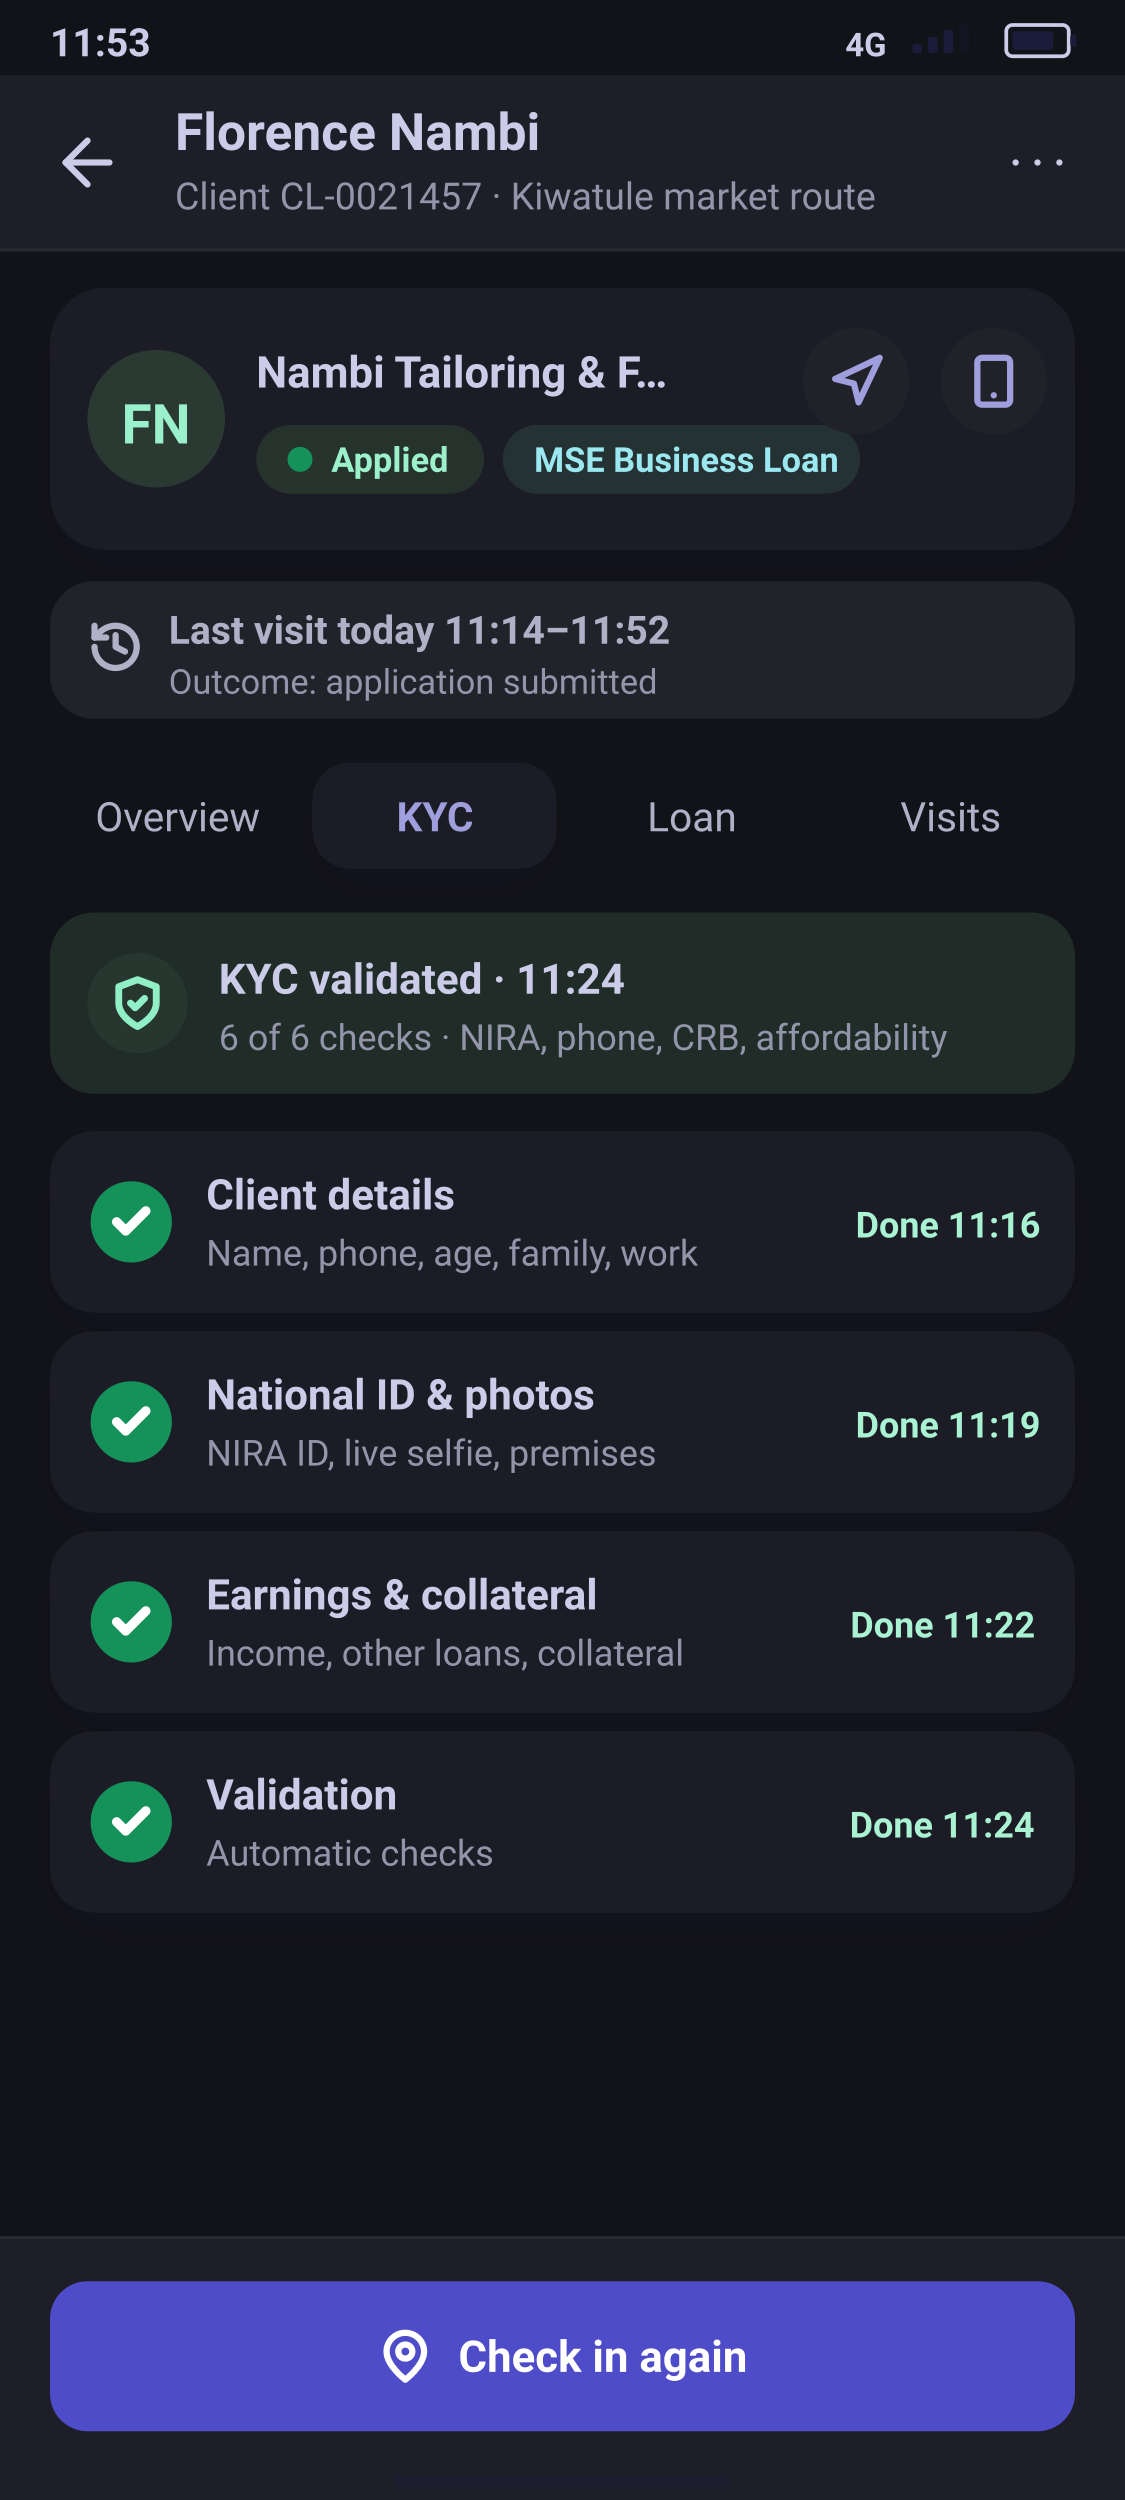
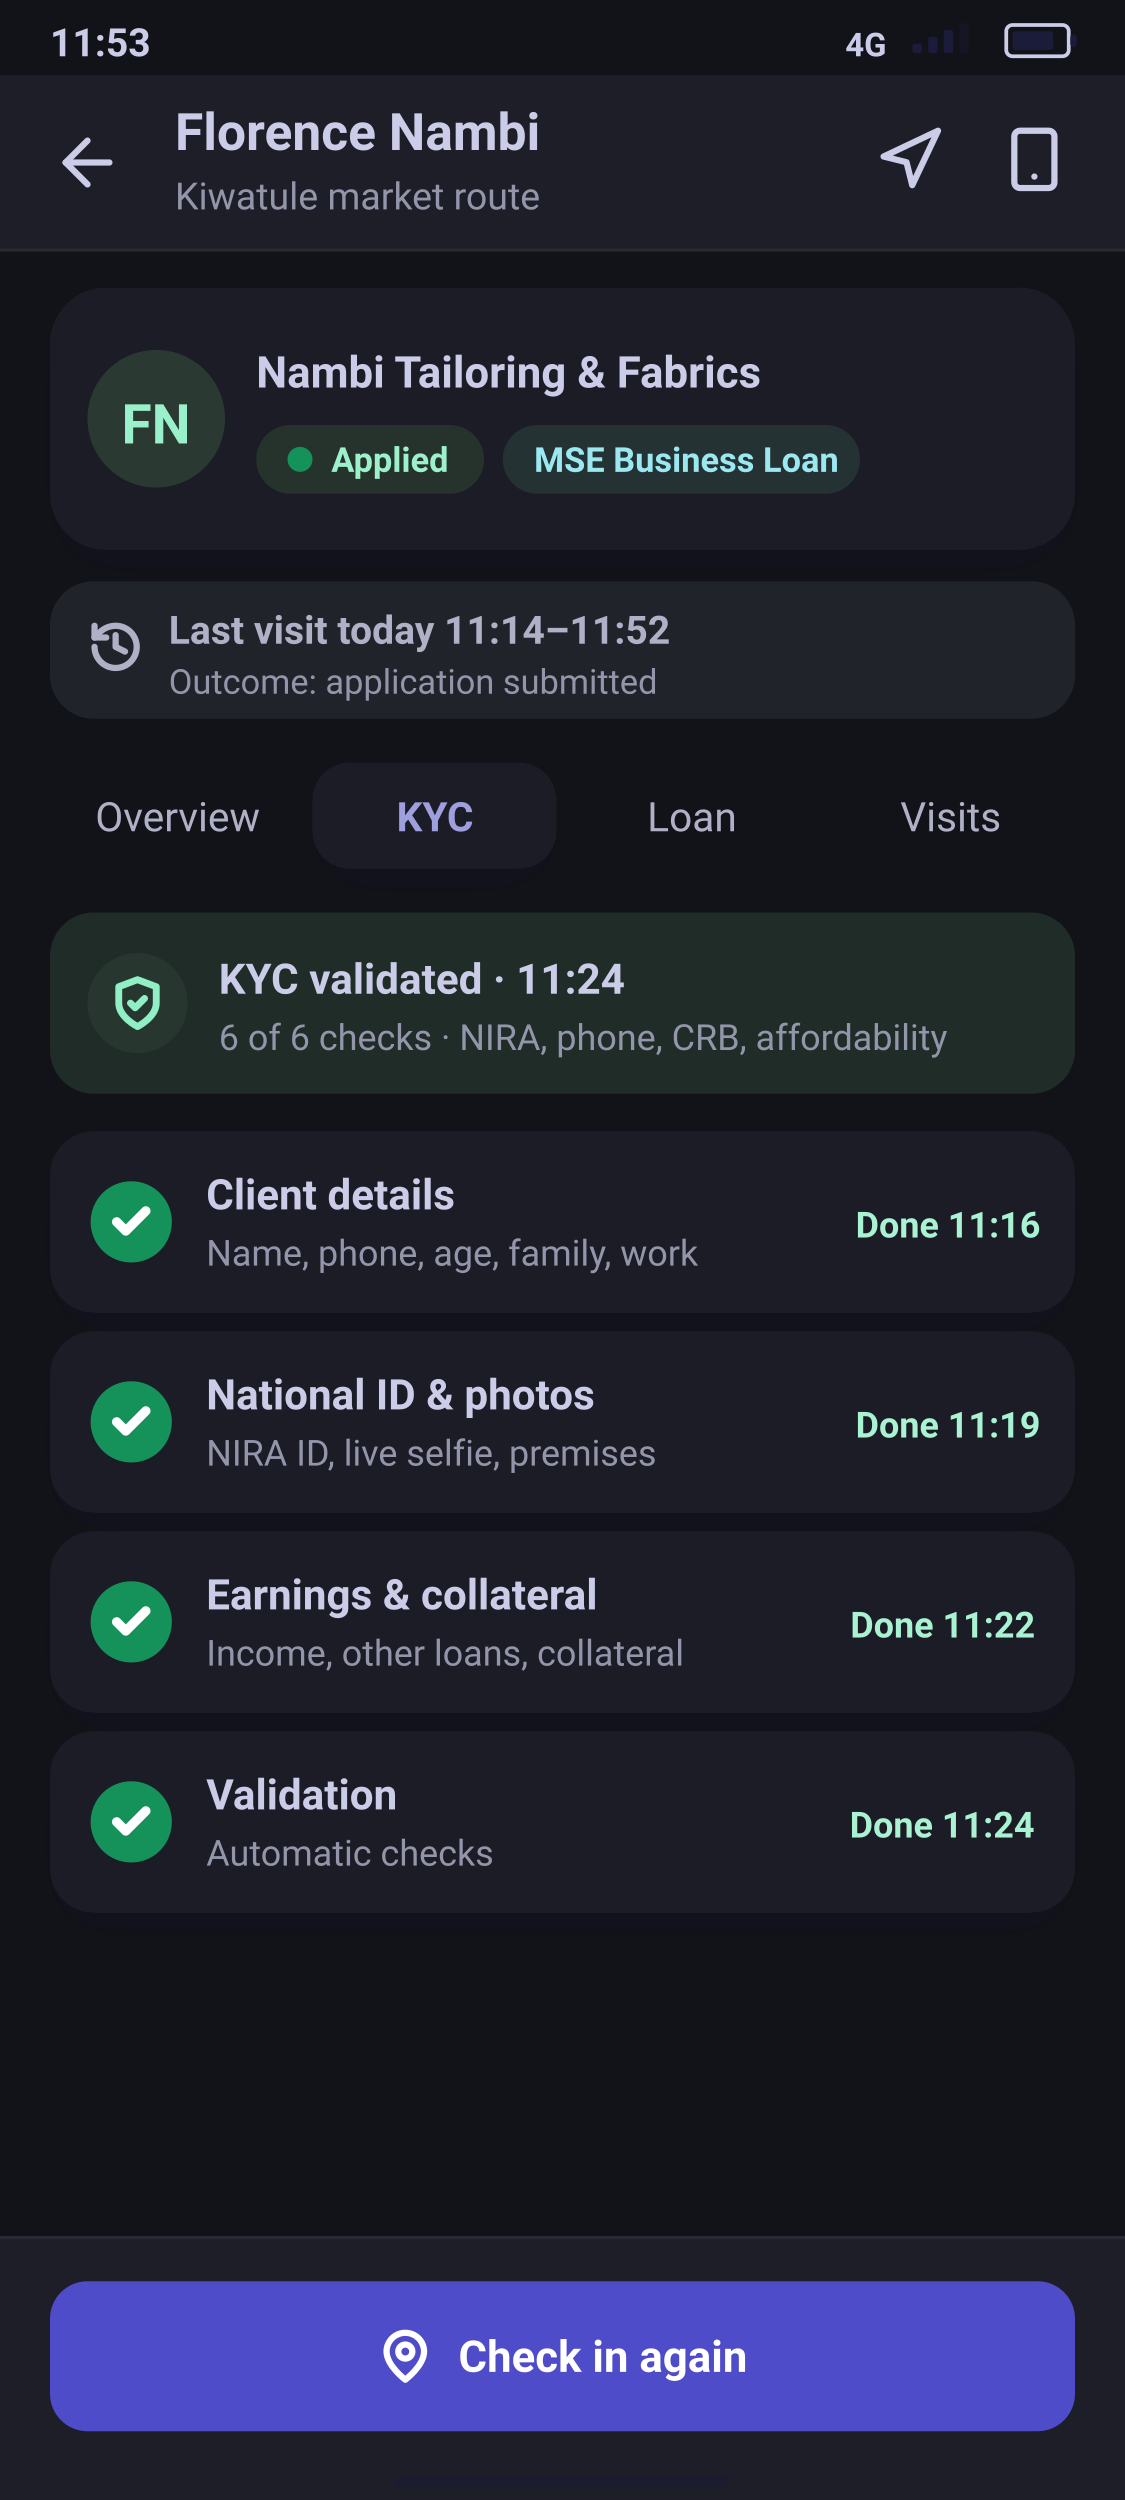
<svg xmlns="http://www.w3.org/2000/svg" width="360" height="800" viewBox="0 0 360 800">
  <defs>
    <filter id="soft" x="-20%" y="-20%" width="140%" height="170%">
      <feDropShadow dx="0" dy="6" stdDeviation="9" flood-color="#1B1C3A" flood-opacity="0.07" />
    </filter>
  </defs>
  <rect id="screen-background" x="0.0" y="0.0" width="360.0" height="800.0" fill="#121319" />
  <g id="status-bar">
    <text id="11-53" x="16.0" y="18.0" font-family="Segoe UI, Roboto, Helvetica Neue, Arial, sans-serif" font-size="12.5" font-weight="600" fill="#CBCCE7">11:53</text>
    <rect id="battery" x="322.0" y="8.0" width="20.0" height="10.0" rx="2" fill="none" stroke="#CBCCE7" stroke-width="1.2" />
    <rect x="324.0" y="10.0" width="13.0" height="6.0" rx="1" fill="#1B1C3A" />
    <rect x="342.5" y="11.0" width="2.0" height="4.0" rx="1" fill="#1B1C3A" />
    <rect id="signal-bar" x="292.0" y="14.0" width="3.0" height="3.0" rx="0.8" fill="#1B1C3A" fill-opacity="1" />
    <rect id="signal-bar-2" x="297.0" y="11.8" width="3.0" height="5.2" rx="0.8" fill="#1B1C3A" fill-opacity="1" />
    <rect id="signal-bar-3" x="302.0" y="9.6" width="3.0" height="7.4" rx="0.8" fill="#1B1C3A" fill-opacity="1" />
    <rect id="signal-bar-4" x="307.0" y="7.4" width="3.0" height="9.6" rx="0.8" fill="#1B1C3A" fill-opacity="0.3" />
    <text id="network" x="270.5" y="18.0" font-family="Segoe UI, Roboto, Helvetica Neue, Arial, sans-serif" font-size="10.5" font-weight="700" fill="#CBCCE7">4G</text>
  </g>
  <g id="app-bar">
    <rect id="app-bar-bg" x="0.0" y="24.0" width="360.0" height="56.0" fill="#1D1E27" />
    <line x1="0.0" y1="80.0" x2="360.0" y2="80.0" stroke="#282932" stroke-width="1" />
    <g id="icon-arrowleft" transform="translate(16.0 40.0) scale(1)">
      <path d="M19 12H5" fill="none" stroke="#CBCCE7" stroke-width="2.00" stroke-linecap="round" stroke-linejoin="round" />
      <path d="M12 19l-7-7 7-7" fill="none" stroke="#CBCCE7" stroke-width="2.00" stroke-linecap="round" stroke-linejoin="round" />
    </g>
    <text id="Florence-Nambi" x="56.0" y="48.0" font-family="Segoe UI, Roboto, Helvetica Neue, Arial, sans-serif" font-size="16.5" font-weight="600" fill="#CBCCE7">Florence Nambi</text>
-     <text id="Client-CL-0021457-Kiwatule" x="56.0" y="67.0" font-family="Segoe UI, Roboto, Helvetica Neue, Arial, sans-serif" font-size="12" font-weight="400" fill="#9396AA">Client CL-0021457 · Kiwatule market route</text>
-     <g id="icon-more" transform="translate(320.0 40.0) scale(1)">
-       <path d="M12 12h.01" fill="none" stroke="#CBCCE7" stroke-width="2.00" stroke-linecap="round" stroke-linejoin="round" />
-       <path d="M19 12h.01" fill="none" stroke="#CBCCE7" stroke-width="2.00" stroke-linecap="round" stroke-linejoin="round" />
-       <path d="M5 12h.01" fill="none" stroke="#CBCCE7" stroke-width="2.00" stroke-linecap="round" stroke-linejoin="round" />
-     </g>
+     <text id="Kiwatule-market-route" x="56.0" y="67.0" font-family="Segoe UI, Roboto, Helvetica Neue, Arial, sans-serif" font-size="12" font-weight="400" fill="#9396AA">Kiwatule market route</text>
+   </g>
+   <g id="icon-phone" transform="translate(320.0 40.0) scale(0.9167)">
+     <path d="M7 2h10a2 2 0 0 1 2 2v16a2 2 0 0 1-2 2H7a2 2 0 0 1-2-2V4a2 2 0 0 1 2-2z" fill="none" stroke="#CBCCE7" stroke-width="2.18" stroke-linecap="round" stroke-linejoin="round" />
+     <path d="M12 18h.01" fill="none" stroke="#CBCCE7" stroke-width="2.18" stroke-linecap="round" stroke-linejoin="round" />
+   </g>
+   <g id="icon-navigation" transform="translate(280.0 40.0) scale(0.9167)">
+     <path d="M3 11l19-9-9 19-2-8z" fill="none" stroke="#CBCCE7" stroke-width="2.18" stroke-linecap="round" stroke-linejoin="round" />
  </g>
  <g id="client-header">
    <rect x="16.0" y="92.0" width="328.0" height="84.0" rx="18" fill="#1D1E27" filter="url(#soft)" />
    <g id="avatar-FN">
      <circle cx="50.0" cy="134.0" r="22.0" fill="#2A3A33" />
      <text id="FN" x="38.9" y="141.9" font-family="Segoe UI, Roboto, Helvetica Neue, Arial, sans-serif" font-size="17.6" font-weight="600" fill="#9AF0CA">FN</text>
    </g>
-     <text id="Nambi-Tailoring-F" x="82.0" y="124.0" font-family="Segoe UI, Roboto, Helvetica Neue, Arial, sans-serif" font-size="14" font-weight="700" fill="#CBCCE7">Nambi Tailoring &amp; F…</text>
+     <text id="Nambi-Tailoring-Fabrics" x="82.0" y="124.0" font-family="Segoe UI, Roboto, Helvetica Neue, Arial, sans-serif" font-size="14" font-weight="700" fill="#CBCCE7">Nambi Tailoring &amp; Fabrics</text>
    <g id="chip-Applied">
      <rect x="82.0" y="136.0" width="72.9" height="22.0" rx="11.0" fill="#25332C" />
      <circle cx="96.0" cy="147.0" r="4.0" fill="#15925A" />
      <text id="Applied" x="106.0" y="151.0" font-family="Segoe UI, Roboto, Helvetica Neue, Arial, sans-serif" font-size="11" font-weight="600" fill="#9CF1CB">Applied</text>
    </g>
    <g id="chip-MSE-Business-Loan">
      <rect x="160.9" y="136.0" width="114.3" height="22.0" rx="11.0" fill="#243234" />
      <text id="MSE-Business-Loan" x="170.9" y="151.0" font-family="Segoe UI, Roboto, Helvetica Neue, Arial, sans-serif" font-size="11" font-weight="600" fill="#9CE8F1">MSE Business Loan</text>
-     </g>
-     <circle cx="318.0" cy="122.0" r="17.0" fill="#21212A" />
-     <g id="icon-phone" transform="translate(309.0 113.0) scale(0.75)">
-       <path d="M7 2h10a2 2 0 0 1 2 2v16a2 2 0 0 1-2 2H7a2 2 0 0 1-2-2V4a2 2 0 0 1 2-2z" fill="none" stroke="#A09FDD" stroke-width="2.67" stroke-linecap="round" stroke-linejoin="round" />
-       <path d="M12 18h.01" fill="none" stroke="#A09FDD" stroke-width="2.67" stroke-linecap="round" stroke-linejoin="round" />
-     </g>
-     <circle cx="274.0" cy="122.0" r="17.0" fill="#21212A" />
-     <g id="icon-navigation" transform="translate(265.0 113.0) scale(0.75)">
-       <path d="M3 11l19-9-9 19-2-8z" fill="none" stroke="#A09FDD" stroke-width="2.67" stroke-linecap="round" stroke-linejoin="round" />
    </g>
  </g>
  <g id="visit-bar">
    <rect x="16.0" y="186.0" width="328.0" height="44.0" rx="14" fill="#21232A" />
    <g id="icon-history" transform="translate(28.0 198.0) scale(0.75)">
      <path d="M3 12a9 9 0 1 0 9-9 9.75 9.75 0 0 0-6.74 2.74L3 8" fill="none" stroke="#B0B1C7" stroke-width="2.67" stroke-linecap="round" stroke-linejoin="round" />
      <path d="M3 3v5h5" fill="none" stroke="#B0B1C7" stroke-width="2.67" stroke-linecap="round" stroke-linejoin="round" />
      <path d="M12 7v5l4 2" fill="none" stroke="#B0B1C7" stroke-width="2.67" stroke-linecap="round" stroke-linejoin="round" />
    </g>
    <text id="Last-visit-today-11-14-11-52" x="54.0" y="206.0" font-family="Segoe UI, Roboto, Helvetica Neue, Arial, sans-serif" font-size="12.5" font-weight="700" fill="#B0B1C7">Last visit today 11:14–11:52</text>
    <text id="Outcome-application-submitt" x="54.0" y="222.0" font-family="Segoe UI, Roboto, Helvetica Neue, Arial, sans-serif" font-size="11" font-weight="400" fill="#9396AA">Outcome: application submitted</text>
  </g>
  <g id="tabs">
    <text id="Overview" x="30.5" y="266.0" font-family="Segoe UI, Roboto, Helvetica Neue, Arial, sans-serif" font-size="13" font-weight="400" fill="#B0B1C7">Overview</text>
    <rect x="100.0" y="244.0" width="78.0" height="34.0" rx="12" fill="#1D1E27" filter="url(#soft)" />
    <text id="KYC" x="126.9" y="266.0" font-family="Segoe UI, Roboto, Helvetica Neue, Arial, sans-serif" font-size="13" font-weight="700" fill="#A09FDD">KYC</text>
    <text id="Loan" x="207.1" y="266.0" font-family="Segoe UI, Roboto, Helvetica Neue, Arial, sans-serif" font-size="13" font-weight="400" fill="#B0B1C7">Loan</text>
    <text id="Visits" x="288.1" y="266.0" font-family="Segoe UI, Roboto, Helvetica Neue, Arial, sans-serif" font-size="13" font-weight="400" fill="#B0B1C7">Visits</text>
  </g>
  <g id="row-KYC-validated-11-24">
    <rect x="16.0" y="292.0" width="328.0" height="58.0" rx="14" fill="#202C27" />
    <circle cx="44.0" cy="321.0" r="16.0" fill="#273730" />
    <g id="icon-shield" transform="translate(35.0 312.0) scale(0.75)">
      <path d="M12 22s8-4 8-10V5l-8-3-8 3v7c0 6 8 10 8 10z" fill="none" stroke="#91EFC5" stroke-width="2.93" stroke-linecap="round" stroke-linejoin="round" />
      <path d="M9 12l2 2 4-4" fill="none" stroke="#91EFC5" stroke-width="2.93" stroke-linecap="round" stroke-linejoin="round" />
    </g>
    <text id="KYC-validated-11-24" x="70.0" y="318.0" font-family="Segoe UI, Roboto, Helvetica Neue, Arial, sans-serif" font-size="13.5" font-weight="600" fill="#CBCCE7">KYC validated · 11:24</text>
    <text id="6-of-6-checks-NIRA-phone" x="70.0" y="336.0" font-family="Segoe UI, Roboto, Helvetica Neue, Arial, sans-serif" font-size="11.5" font-weight="400" fill="#9396AA">6 of 6 checks · NIRA, phone, CRB, affordability</text>
  </g>
  <g id="kyc-Client-details">
    <rect x="16.0" y="362.0" width="328.0" height="58.0" rx="14" fill="#1D1E27" filter="url(#soft)" />
    <circle cx="42.0" cy="391.0" r="13.0" fill="#15925A" />
    <g id="icon-check" transform="translate(35.0 384.0) scale(0.5833)">
      <path d="M20 6L9 17l-5-5" fill="none" stroke="#FFFFFF" stroke-width="5.14" stroke-linecap="round" stroke-linejoin="round" />
    </g>
    <text id="Done-11-16" x="273.8" y="396.0" font-family="Segoe UI, Roboto, Helvetica Neue, Arial, sans-serif" font-size="11.5" font-weight="600" fill="#A9F3D2">Done 11:16</text>
    <text id="Client-details" x="66.0" y="387.0" font-family="Segoe UI, Roboto, Helvetica Neue, Arial, sans-serif" font-size="13.5" font-weight="600" fill="#CBCCE7">Client details</text>
    <text id="Name-phone-age-family-wo" x="66.0" y="405.0" font-family="Segoe UI, Roboto, Helvetica Neue, Arial, sans-serif" font-size="11.5" font-weight="400" fill="#9396AA">Name, phone, age, family, work</text>
  </g>
  <g id="kyc-National-ID-photos">
    <rect x="16.0" y="426.0" width="328.0" height="58.0" rx="14" fill="#1D1E27" filter="url(#soft)" />
    <circle cx="42.0" cy="455.0" r="13.0" fill="#15925A" />
    <g id="icon-check-2" transform="translate(35.0 448.0) scale(0.5833)">
      <path d="M20 6L9 17l-5-5" fill="none" stroke="#FFFFFF" stroke-width="5.14" stroke-linecap="round" stroke-linejoin="round" />
    </g>
    <text id="Done-11-19" x="273.8" y="460.0" font-family="Segoe UI, Roboto, Helvetica Neue, Arial, sans-serif" font-size="11.5" font-weight="600" fill="#A9F3D2">Done 11:19</text>
    <text id="National-ID-photos" x="66.0" y="451.0" font-family="Segoe UI, Roboto, Helvetica Neue, Arial, sans-serif" font-size="13.5" font-weight="600" fill="#CBCCE7">National ID &amp; photos</text>
    <text id="NIRA-ID-live-selfie-premis" x="66.0" y="469.0" font-family="Segoe UI, Roboto, Helvetica Neue, Arial, sans-serif" font-size="11.5" font-weight="400" fill="#9396AA">NIRA ID, live selfie, premises</text>
  </g>
  <g id="kyc-Earnings-collateral">
    <rect x="16.0" y="490.0" width="328.0" height="58.0" rx="14" fill="#1D1E27" filter="url(#soft)" />
    <circle cx="42.0" cy="519.0" r="13.0" fill="#15925A" />
    <g id="icon-check-3" transform="translate(35.0 512.0) scale(0.5833)">
      <path d="M20 6L9 17l-5-5" fill="none" stroke="#FFFFFF" stroke-width="5.14" stroke-linecap="round" stroke-linejoin="round" />
    </g>
    <text id="Done-11-22" x="272.1" y="524.0" font-family="Segoe UI, Roboto, Helvetica Neue, Arial, sans-serif" font-size="11.5" font-weight="600" fill="#A9F3D2">Done 11:22</text>
    <text id="Earnings-collateral" x="66.0" y="515.0" font-family="Segoe UI, Roboto, Helvetica Neue, Arial, sans-serif" font-size="13.5" font-weight="600" fill="#CBCCE7">Earnings &amp; collateral</text>
    <text id="Income-other-loans-collate" x="66.0" y="533.0" font-family="Segoe UI, Roboto, Helvetica Neue, Arial, sans-serif" font-size="11.5" font-weight="400" fill="#9396AA">Income, other loans, collateral</text>
  </g>
  <g id="kyc-Validation">
    <rect x="16.0" y="554.0" width="328.0" height="58.0" rx="14" fill="#1D1E27" filter="url(#soft)" />
    <circle cx="42.0" cy="583.0" r="13.0" fill="#15925A" />
    <g id="icon-check-4" transform="translate(35.0 576.0) scale(0.5833)">
      <path d="M20 6L9 17l-5-5" fill="none" stroke="#FFFFFF" stroke-width="5.14" stroke-linecap="round" stroke-linejoin="round" />
    </g>
    <text id="Done-11-24" x="271.9" y="588.0" font-family="Segoe UI, Roboto, Helvetica Neue, Arial, sans-serif" font-size="11.5" font-weight="600" fill="#A9F3D2">Done 11:24</text>
    <text id="Validation" x="66.0" y="579.0" font-family="Segoe UI, Roboto, Helvetica Neue, Arial, sans-serif" font-size="13.5" font-weight="600" fill="#CBCCE7">Validation</text>
    <text id="Automatic-checks" x="66.0" y="597.0" font-family="Segoe UI, Roboto, Helvetica Neue, Arial, sans-serif" font-size="11.5" font-weight="400" fill="#9396AA">Automatic checks</text>
  </g>
  <g id="footer">
    <rect x="0.0" y="716.0" width="360.0" height="84.0" fill="#1D1E27" />
    <line x1="0.0" y1="716.0" x2="360.0" y2="716.0" stroke="#282932" stroke-width="1" />
    <g id="button-Check-in-again">
      <rect x="16.0" y="730.0" width="328.0" height="48.0" rx="12" fill="#4F4CC9" />
      <g id="icon-pin" transform="translate(120.7 745.0) scale(0.75)">
        <path d="M20 10c0 6-8 12-8 12s-8-6-8-12a8 8 0 0 1 16 0z" fill="none" stroke="#FFFFFF" stroke-width="2.67" stroke-linecap="round" stroke-linejoin="round" />
        <path d="M12 7a3 3 0 1 0 0 6 3 3 0 1 0 0-6z" fill="none" stroke="#FFFFFF" stroke-width="2.67" stroke-linecap="round" stroke-linejoin="round" />
      </g>
      <text id="Check-in-again" x="146.7" y="759.0" font-family="Segoe UI, Roboto, Helvetica Neue, Arial, sans-serif" font-size="14" font-weight="600" fill="#FFFFFF">Check in again</text>
    </g>
  </g>
  <rect id="gesture-bar" x="126.0" y="792.0" width="108.0" height="4.0" rx="2" fill="#1B1C3A" fill-opacity="0.45" />
</svg>
